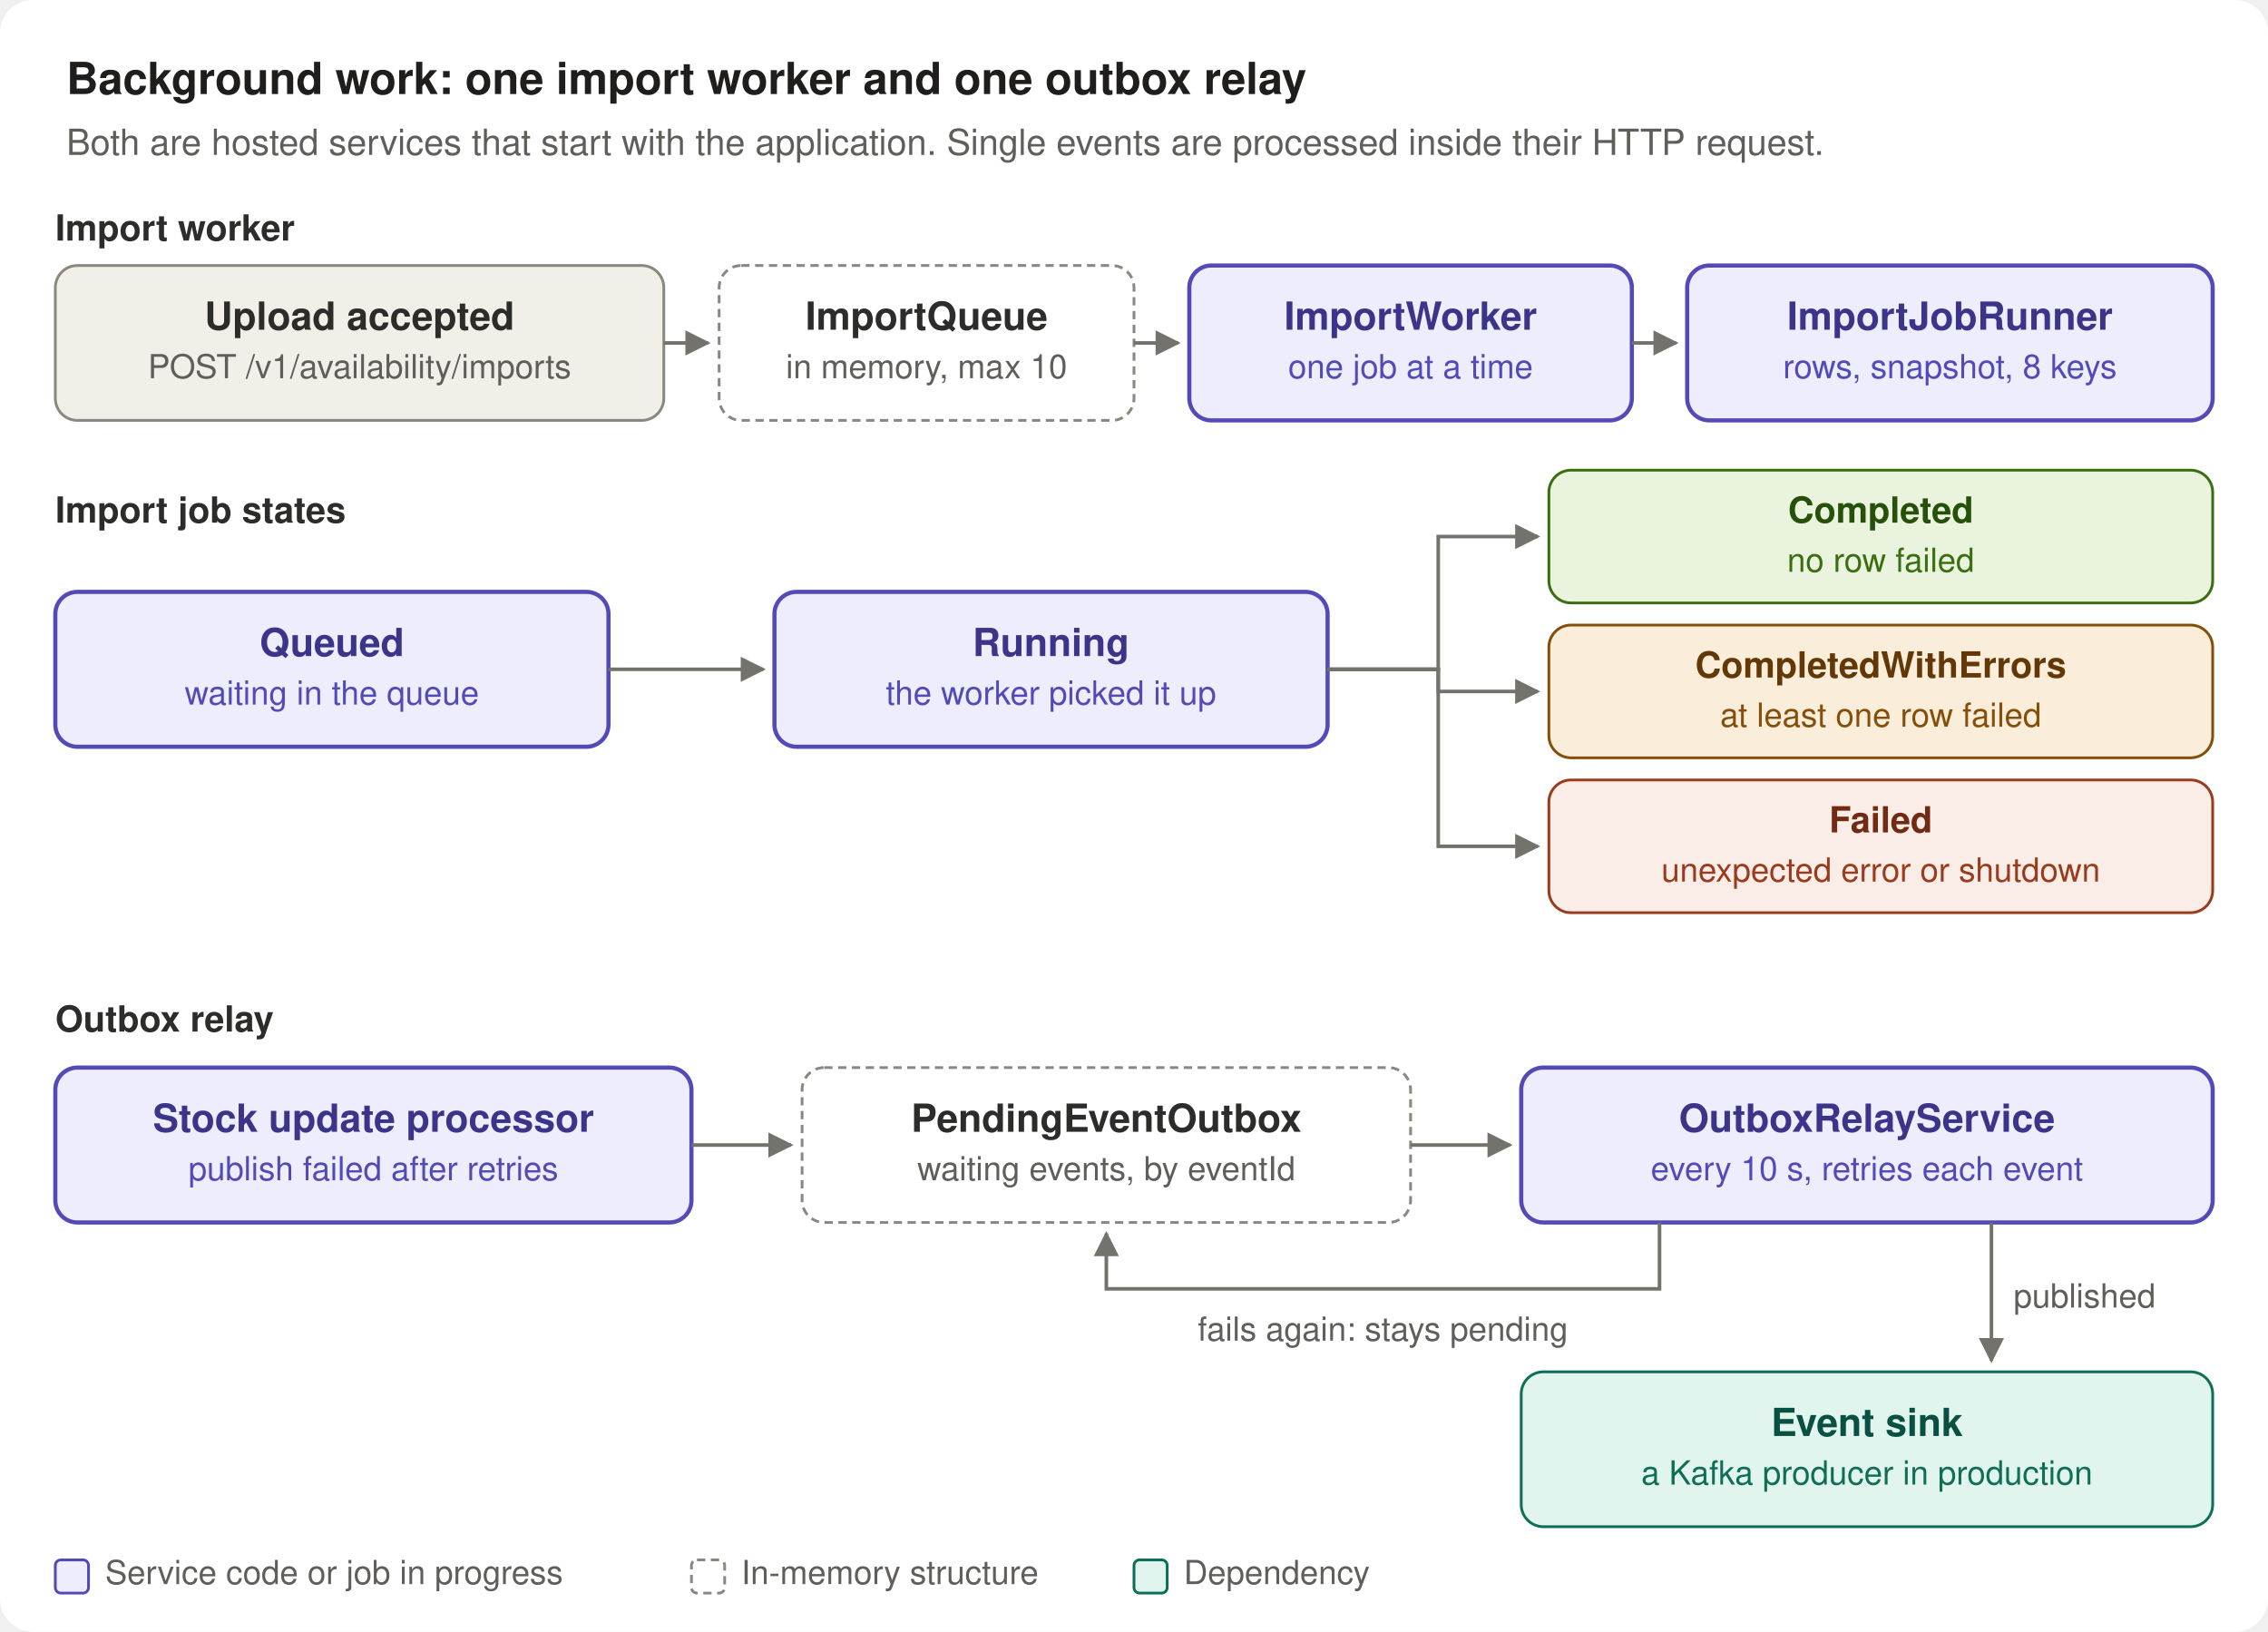
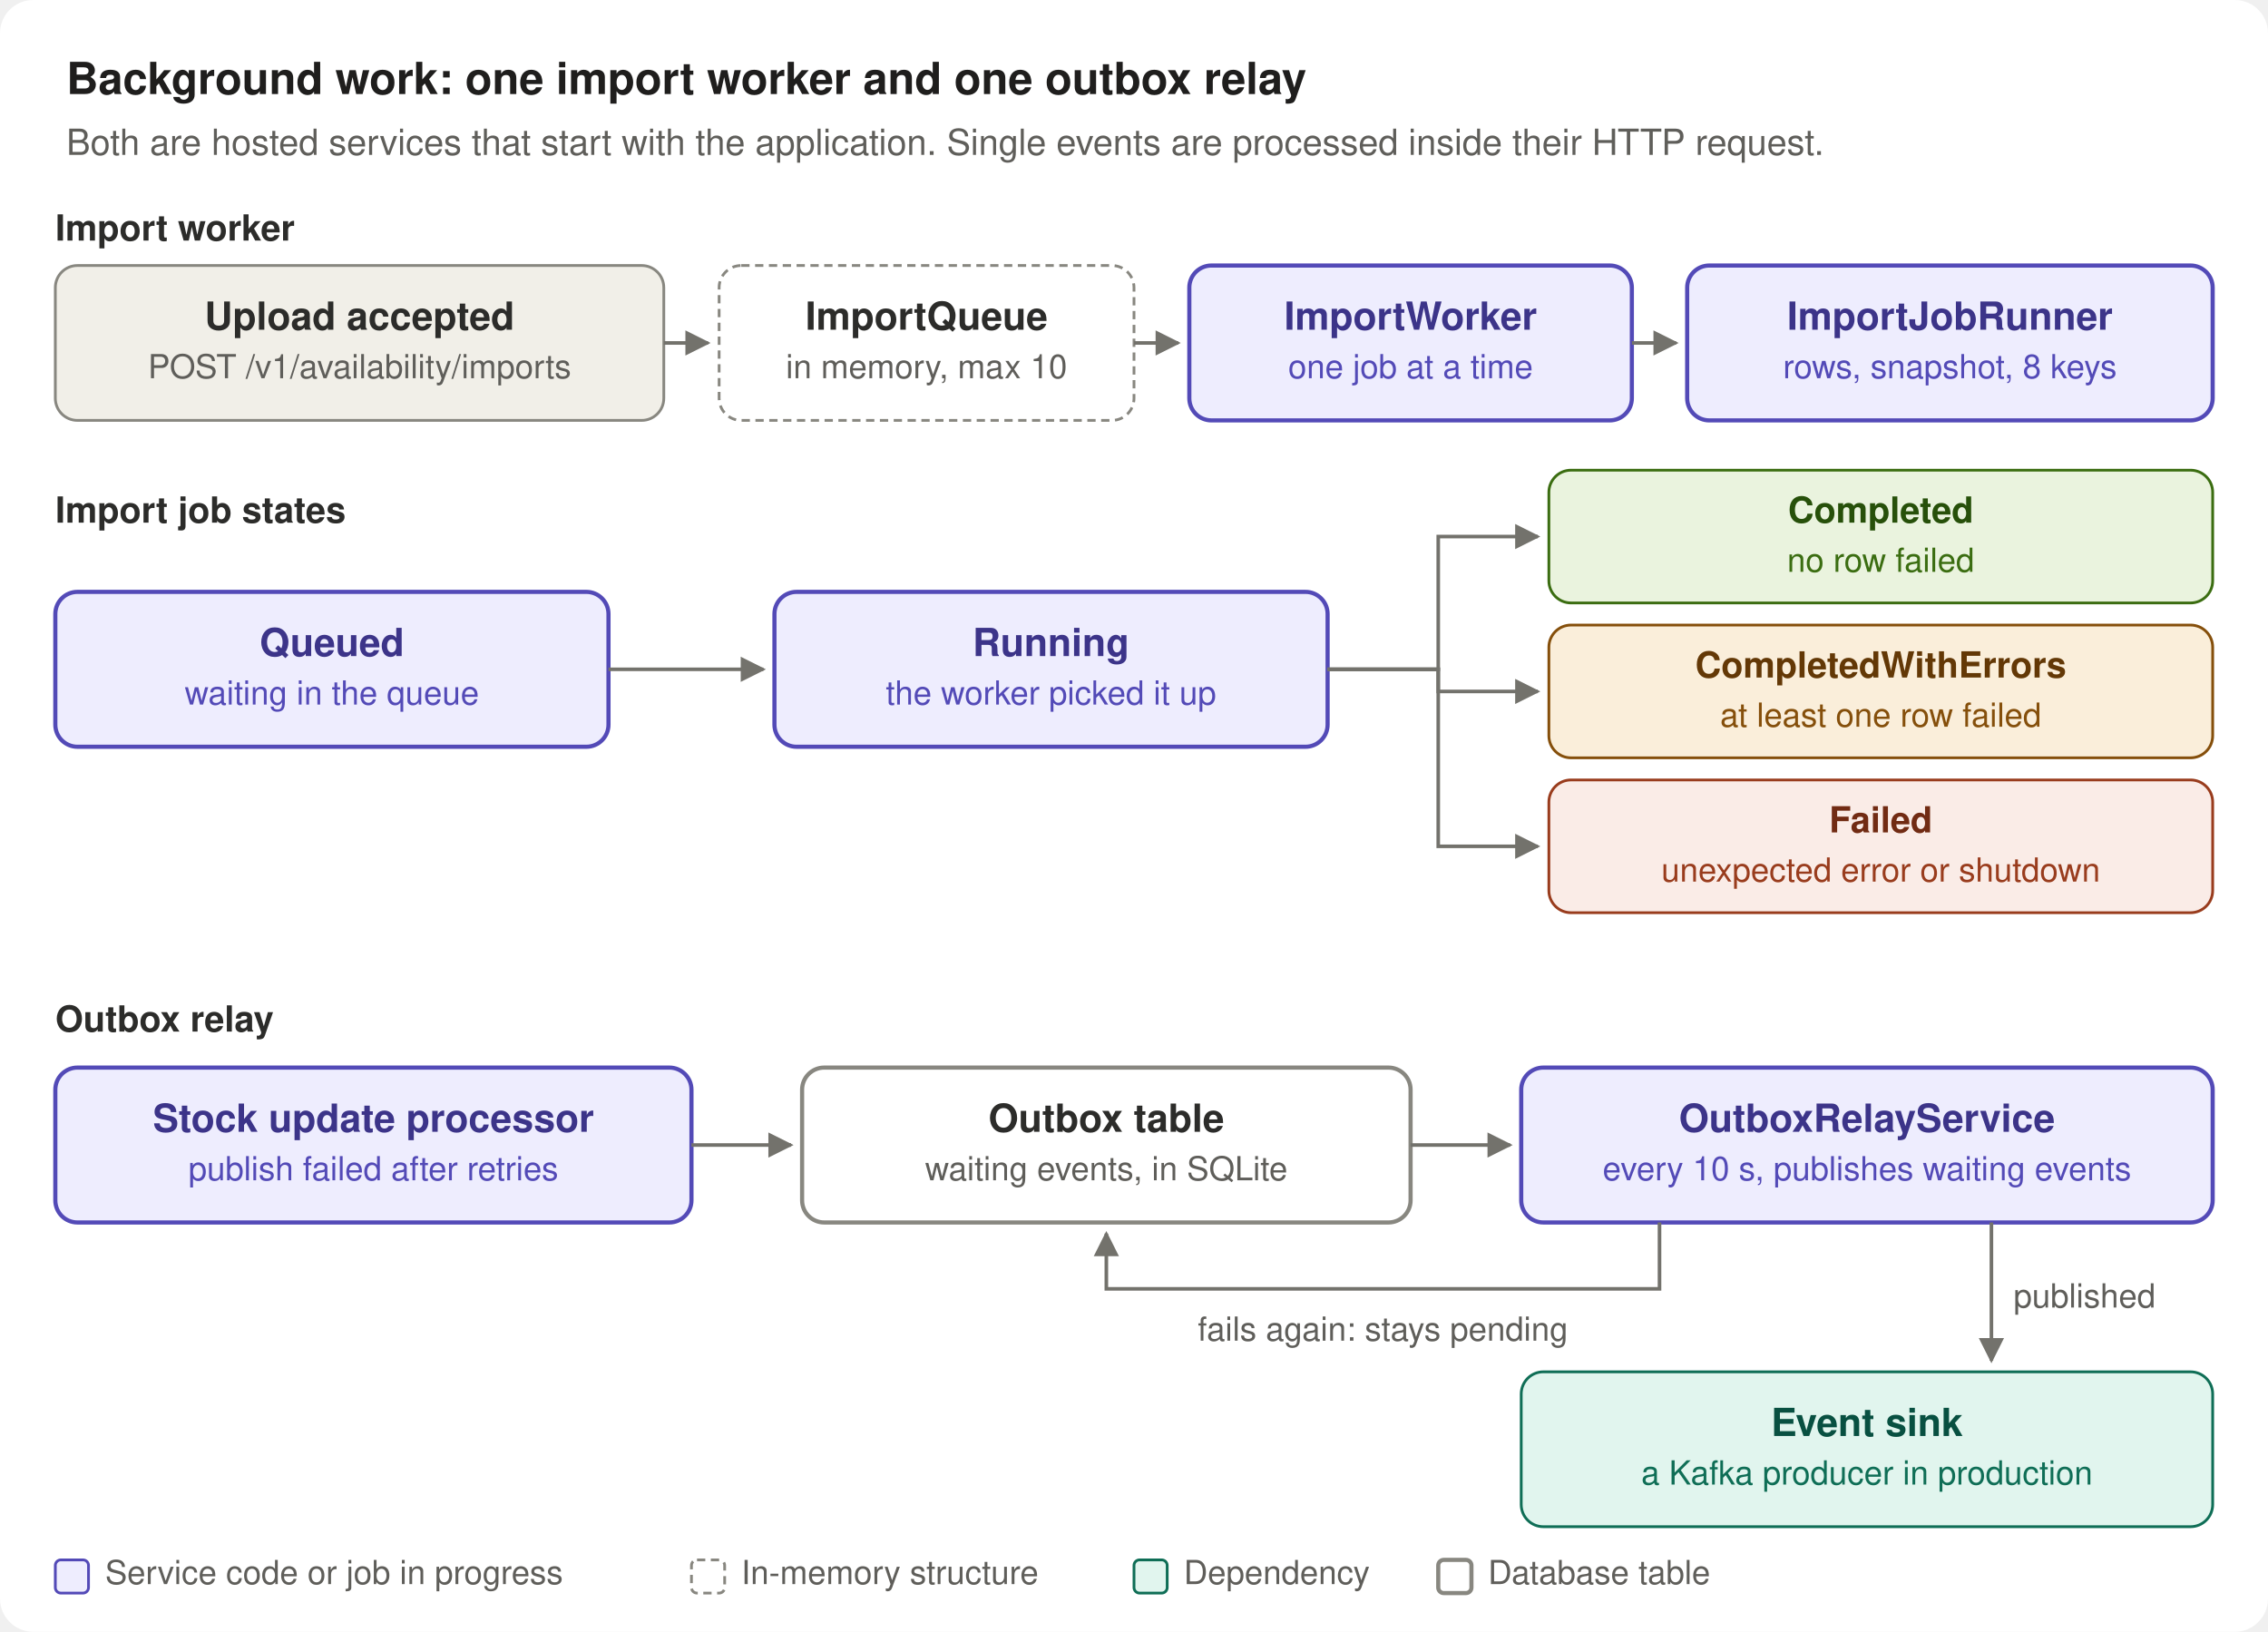
<svg xmlns="http://www.w3.org/2000/svg" width="820" height="590" viewBox="0 0 820 590" font-family="Segoe UI, -apple-system, Helvetica, Arial, sans-serif" role="img" aria-labelledby="title desc">
  <defs>
    <marker id="arrow" viewBox="0 0 10 10" refX="9" refY="5" markerWidth="7" markerHeight="7" orient="auto-start-reverse">
      <path d="M0 0 L10 5 L0 10 z" fill="#73726C" />
    </marker>
  </defs>
  <rect width="820" height="590" rx="12" fill="#FFFFFF" />
  <text x="24" y="34" font-size="16" font-weight="600" fill="#1F1E1D">Background work: one import worker and one outbox relay</text>
  <text x="24" y="56" font-size="13" fill="#5F5E5A">Both are hosted services that start with the application. Single events are processed inside their HTTP request.</text>
  <text x="20" y="84" font-size="13" font-weight="600" fill="#2C2C2A" dominant-baseline="central">Import worker</text>
  <g font-size="12" text-anchor="middle" dominant-baseline="central">
    <rect x="20" y="96" width="220" height="56" rx="8" fill="#F1EFE8" stroke="#888780" />
    <text x="130" y="116" font-size="14" font-weight="600" fill="#2C2C2A">Upload accepted</text>
    <text x="130" y="134" fill="#5F5E5A">POST /v1/availability/imports</text>
    <rect x="260" y="96" width="150" height="56" rx="8" fill="#FFFFFF" stroke="#888780" stroke-dasharray="3 2" />
    <text x="335" y="116" font-size="14" font-weight="600" fill="#2C2C2A">ImportQueue</text>
    <text x="335" y="134" fill="#5F5E5A">in memory, max 10</text>
    <rect x="430" y="96" width="160" height="56" rx="8" fill="#EEEDFE" stroke="#534AB7" stroke-width="1.5" />
    <text x="510" y="116" font-size="14" font-weight="600" fill="#3C3489">ImportWorker</text>
    <text x="510" y="134" fill="#534AB7">one job at a time</text>
    <rect x="610" y="96" width="190" height="56" rx="8" fill="#EEEDFE" stroke="#534AB7" stroke-width="1.5" />
    <text x="705" y="116" font-size="14" font-weight="600" fill="#3C3489">ImportJobRunner</text>
    <text x="705" y="134" fill="#534AB7">rows, snapshot, 8 keys</text>
  </g>
  <text x="20" y="186" font-size="13" font-weight="600" fill="#2C2C2A" dominant-baseline="central">Import job states</text>
  <g font-size="12" text-anchor="middle" dominant-baseline="central">
    <rect x="20" y="214" width="200" height="56" rx="8" fill="#EEEDFE" stroke="#534AB7" stroke-width="1.5" />
    <text x="120" y="234" font-size="14" font-weight="600" fill="#3C3489">Queued</text>
    <text x="120" y="252" fill="#534AB7">waiting in the queue</text>
    <rect x="280" y="214" width="200" height="56" rx="8" fill="#EEEDFE" stroke="#534AB7" stroke-width="1.5" />
    <text x="380" y="234" font-size="14" font-weight="600" fill="#3C3489">Running</text>
    <text x="380" y="252" fill="#534AB7">the worker picked it up</text>
    <rect x="560" y="170" width="240" height="48" rx="8" fill="#EAF3DE" stroke="#3B6D11" />
    <text x="680" y="186" font-size="13" font-weight="600" fill="#27500A">Completed</text>
    <text x="680" y="204" fill="#3B6D11">no row failed</text>
    <rect x="560" y="226" width="240" height="48" rx="8" fill="#FAEEDA" stroke="#854F0B" />
    <text x="680" y="242" font-size="13" font-weight="600" fill="#633806">CompletedWithErrors</text>
    <text x="680" y="260" fill="#854F0B">at least one row failed</text>
    <rect x="560" y="282" width="240" height="48" rx="8" fill="#FAECE7" stroke="#993C1D" />
    <text x="680" y="298" font-size="13" font-weight="600" fill="#712B13">Failed</text>
    <text x="680" y="316" fill="#993C1D">unexpected error or shutdown</text>
  </g>
  <text x="20" y="370" font-size="13" font-weight="600" fill="#2C2C2A" dominant-baseline="central">Outbox relay</text>
  <g font-size="12" text-anchor="middle" dominant-baseline="central">
    <rect x="20" y="386" width="230" height="56" rx="8" fill="#EEEDFE" stroke="#534AB7" stroke-width="1.5" />
    <text x="135" y="406" font-size="14" font-weight="600" fill="#3C3489">Stock update processor</text>
    <text x="135" y="424" fill="#534AB7">publish failed after retries</text>
-     <rect x="290" y="386" width="220" height="56" rx="8" fill="#FFFFFF" stroke="#888780" stroke-dasharray="3 2" />
-     <text x="400" y="406" font-size="14" font-weight="600" fill="#2C2C2A">PendingEventOutbox</text>
-     <text x="400" y="424" fill="#5F5E5A">waiting events, by eventId</text>
+     <rect x="290" y="386" width="220" height="56" rx="8" fill="#FFFFFF" stroke="#888780" stroke-width="1.5" />
+     <text x="400" y="406" font-size="14" font-weight="600" fill="#2C2C2A">Outbox table</text>
+     <text x="400" y="424" fill="#5F5E5A">waiting events, in SQLite</text>
    <rect x="550" y="386" width="250" height="56" rx="8" fill="#EEEDFE" stroke="#534AB7" stroke-width="1.5" />
    <text x="675" y="406" font-size="14" font-weight="600" fill="#3C3489">OutboxRelayService</text>
-     <text x="675" y="424" fill="#534AB7">every 10 s, retries each event</text>
+     <text x="675" y="424" fill="#534AB7">every 10 s, publishes waiting events</text>
    <rect x="550" y="496" width="250" height="56" rx="8" fill="#E1F5EE" stroke="#0F6E56" />
    <text x="675" y="516" font-size="14" font-weight="600" fill="#085041">Event sink</text>
    <text x="675" y="534" fill="#0F6E56">a Kafka producer in production</text>
  </g>
  <g fill="none" stroke="#73726C" stroke-width="1.3">
    <path d="M240 124 H256" marker-end="url(#arrow)" />
    <path d="M410 124 H426" marker-end="url(#arrow)" />
    <path d="M590 124 H606" marker-end="url(#arrow)" />
    <path d="M220 242 H276" marker-end="url(#arrow)" />
    <path d="M480 242 H520 V194 H556" marker-end="url(#arrow)" />
    <path d="M480 242 H520 V250 H556" marker-end="url(#arrow)" />
    <path d="M480 242 H520 V306 H556" marker-end="url(#arrow)" />
    <path d="M250 414 H286" marker-end="url(#arrow)" />
    <path d="M510 414 H546" marker-end="url(#arrow)" />
    <path d="M720 442 V492" marker-end="url(#arrow)" />
    <path d="M600 442 V466 H400 V446" marker-end="url(#arrow)" />
  </g>
  <g font-size="12" fill="#5F5E5A">
    <text x="728" y="470" dominant-baseline="central">published</text>
    <text x="500" y="482" text-anchor="middle" dominant-baseline="central">fails again: stays pending</text>
  </g>
  <g font-size="12" fill="#5F5E5A">
    <rect x="20" y="564" width="12" height="12" rx="2" fill="#EEEDFE" stroke="#534AB7" />
    <text x="38" y="570" dominant-baseline="central">Service code or job in progress</text>
    <rect x="250" y="564" width="12" height="12" rx="2" fill="#FFFFFF" stroke="#888780" stroke-dasharray="3 2" />
    <text x="268" y="570" dominant-baseline="central">In-memory structure</text>
    <rect x="410" y="564" width="12" height="12" rx="2" fill="#E1F5EE" stroke="#0F6E56" />
    <text x="428" y="570" dominant-baseline="central">Dependency</text>
+     <rect x="520" y="564" width="12" height="12" rx="2" fill="#FFFFFF" stroke="#888780" stroke-width="1.5" />
+     <text x="538" y="570" dominant-baseline="central">Database table</text>
  </g>
</svg>
